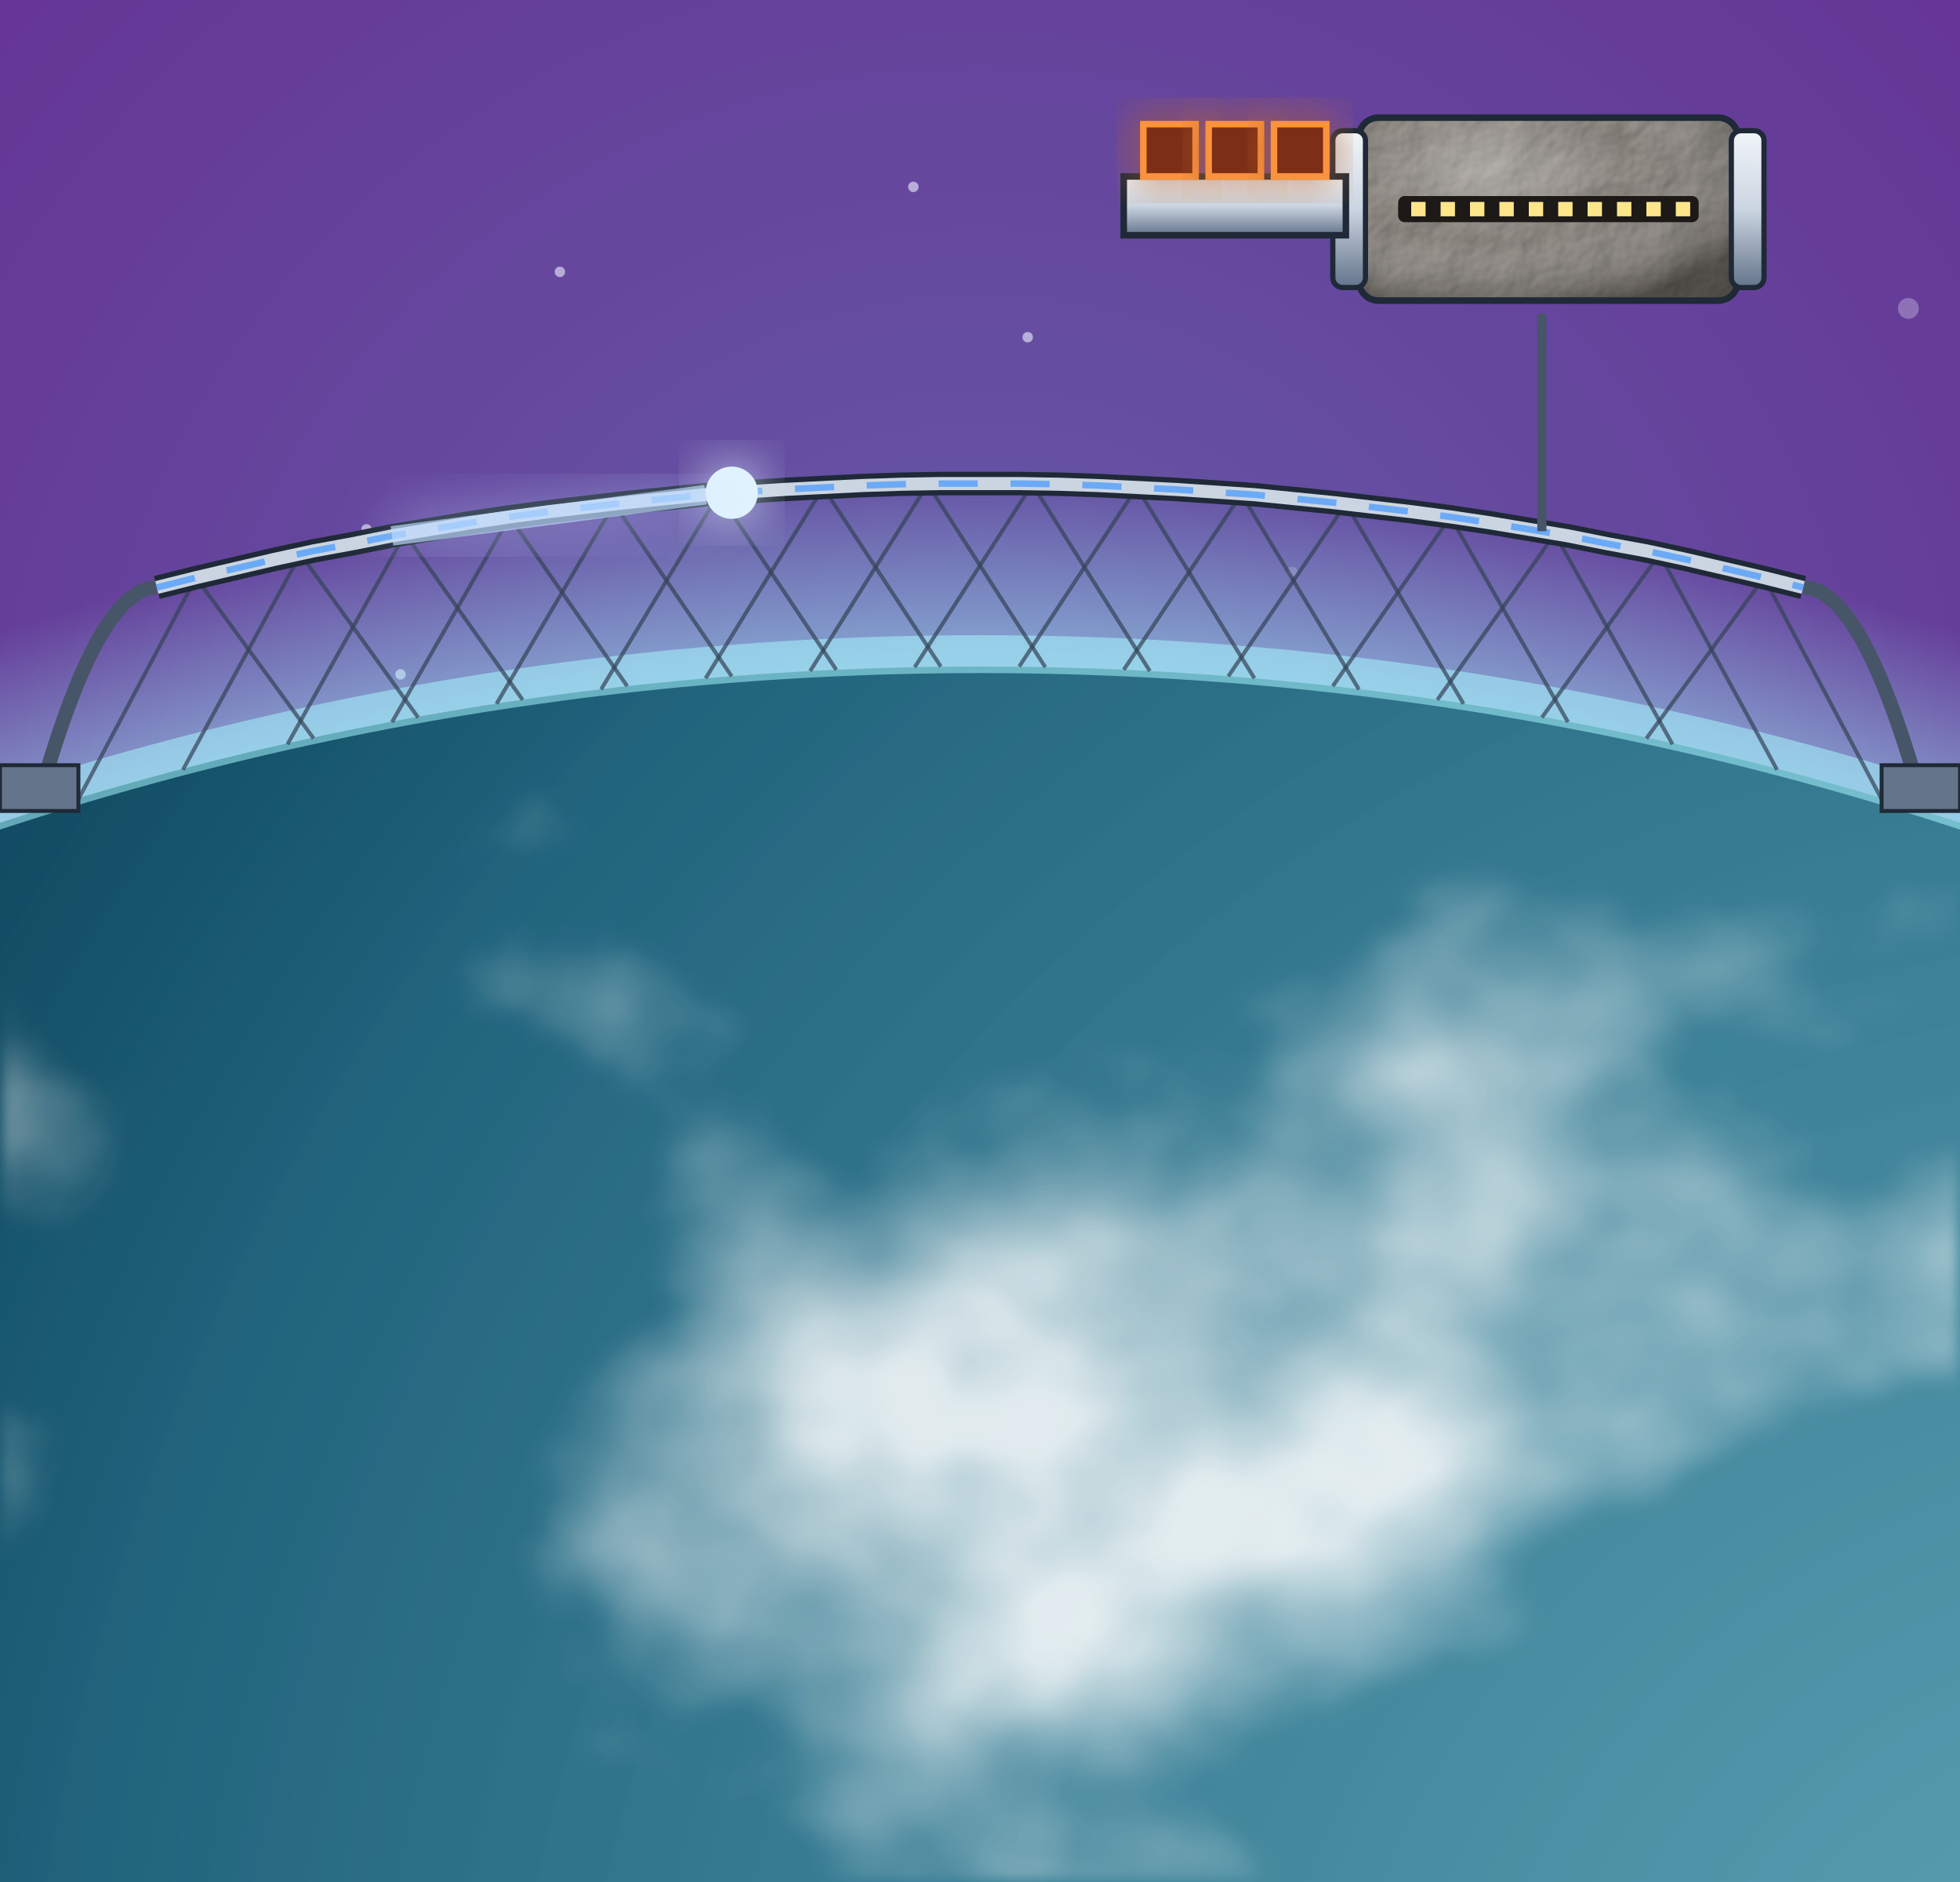
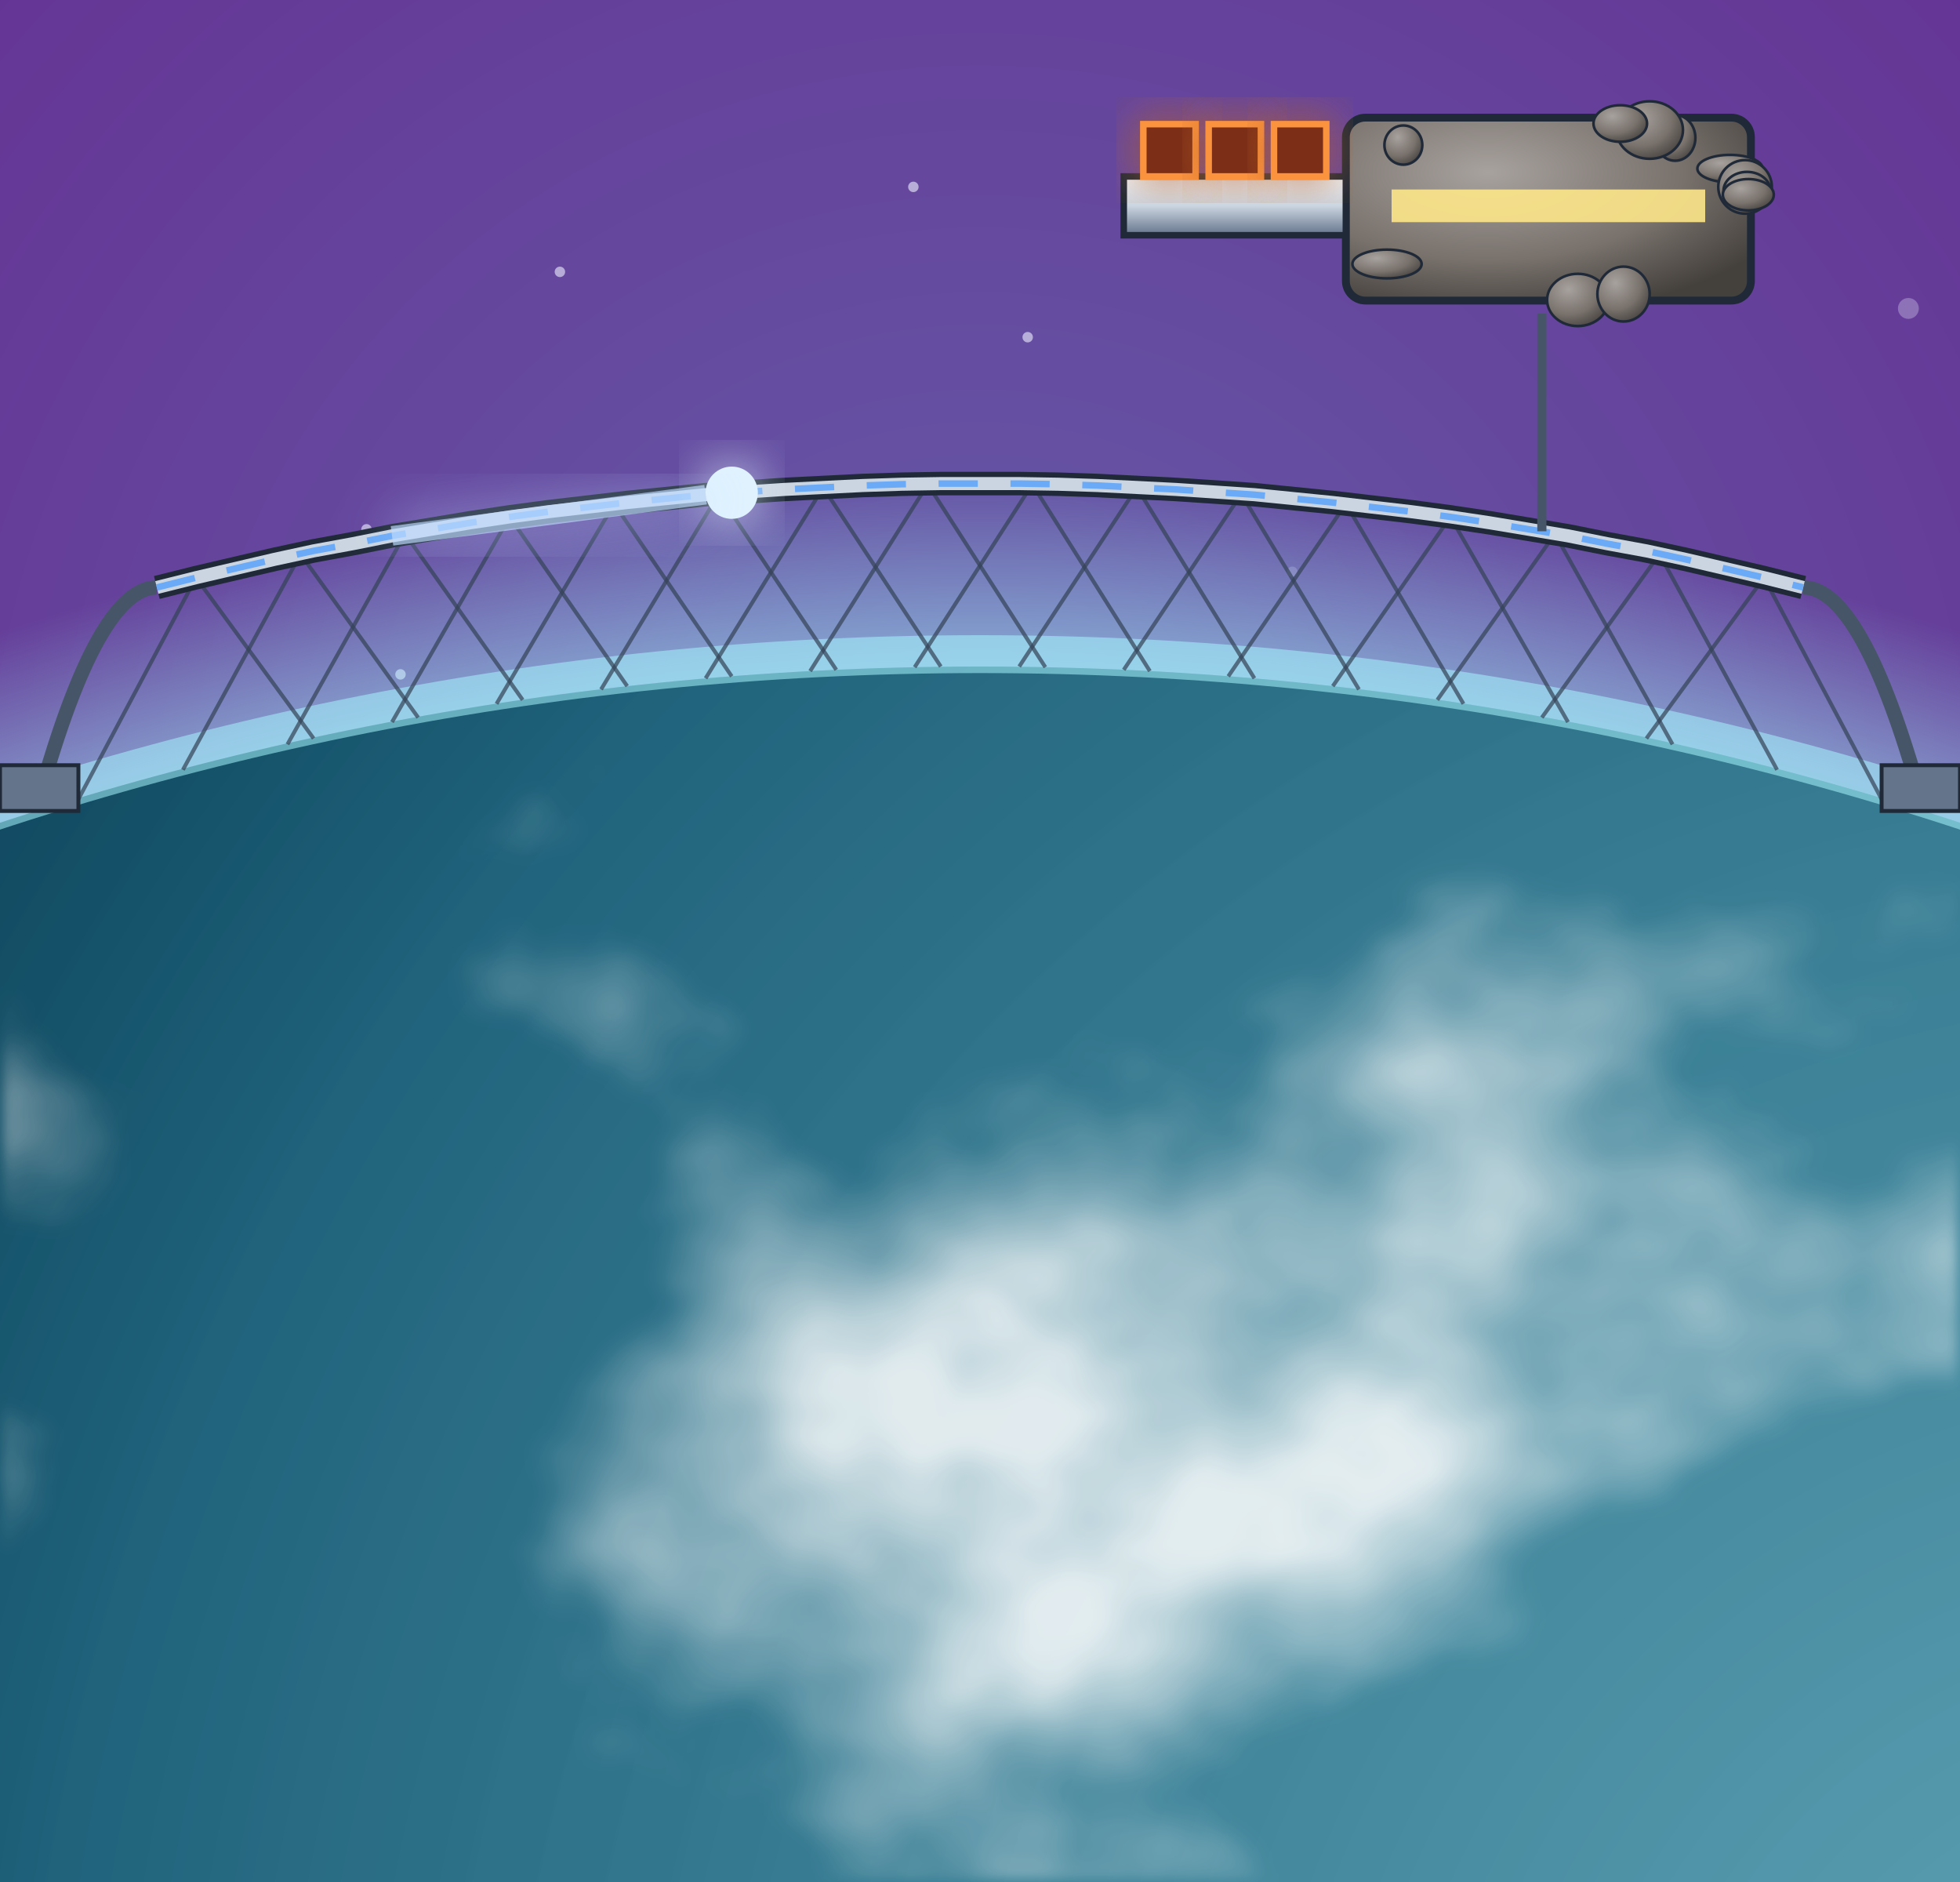
<svg xmlns="http://www.w3.org/2000/svg" viewBox="0 0 300 288" width="300" height="288">
  <defs>
    <filter id="glow" x="-50%" y="-50%" width="200%" height="200%">
      <feGaussianBlur stdDeviation="4" result="b" />
      <feMerge>
        <feMergeNode in="b" />
        <feMergeNode in="SourceGraphic" />
      </feMerge>
    </filter>
    <filter id="soft" x="-50%" y="-50%" width="200%" height="200%">
      <feGaussianBlur stdDeviation="9" />
    </filter>
    <radialGradient id="pw" cx="50%" cy="44%" r="80%">
      <stop offset="0%" stop-color="#655ca8" />
      <stop offset="100%" stop-color="#652d91" />
    </radialGradient>
    <radialGradient id="shd" cx="35%" cy="30%" r="80%">
      <stop offset="0" stop-color="#a8a29e" stop-opacity="1" />
      <stop offset="0.6" stop-color="#78716c" stop-opacity="1" />
      <stop offset="1" stop-color="#44403c" stop-opacity="1" />
    </radialGradient>
    <linearGradient id="hul" x1="0" y1="0" x2="0" y2="1">
      <stop offset="0" stop-color="#f1f5f9" stop-opacity="1" />
      <stop offset="0.5" stop-color="#cbd5e1" stop-opacity="1" />
      <stop offset="1" stop-color="#64748b" stop-opacity="1" />
-     </linearGradient>
-     <filter id="rgl" x="-5%" y="-5%" width="110%" height="110%" color-interpolation-filters="sRGB">
-       <feTurbulence type="fractalNoise" baseFrequency="0.12" numOctaves="4" seed="7" result="n" />
-       <feDiffuseLighting in="n" surfaceScale="3.2" diffuseConstant="1.1" lighting-color="#ffffff" result="lit">
-         <feDistantLight azimuth="225" elevation="52" />
-       </feDiffuseLighting>
-       <feComposite in="lit" in2="SourceAlpha" operator="in" result="litc" />
-       <feBlend in="SourceGraphic" in2="litc" mode="multiply" />
-     </filter>
-     <radialGradient id="vol" cx="34%" cy="28%" r="80%">
-       <stop offset="0" stop-color="#fff" stop-opacity="0.32" />
-       <stop offset="0.5" stop-color="#fff" stop-opacity="0" />
-       <stop offset="1" stop-color="#0c0a09" stop-opacity="0.45" />
-     </radialGradient>
-     <linearGradient id="volL" x1="0" y1="0" x2="0" y2="1">
-       <stop offset="0" stop-color="#fff" stop-opacity="0.28" />
-       <stop offset="0.5" stop-color="#fff" stop-opacity="0" />
-       <stop offset="1" stop-color="#0c0a09" stop-opacity="0.4" />
    </linearGradient>
    <linearGradient id="shHull" x1="0" y1="0" x2="1" y2="0">
      <stop offset="0" stop-color="#e3e7ee" stop-opacity="1" />
      <stop offset="0.45" stop-color="#9aa3b2" stop-opacity="1" />
      <stop offset="1" stop-color="#3b424f" stop-opacity="1" />
    </linearGradient>
    <radialGradient id="shTank" cx="35%" cy="35%" r="70%">
      <stop offset="0" stop-color="#f4f6fa" stop-opacity="1" />
      <stop offset="0.55" stop-color="#a7b0be" stop-opacity="1" />
      <stop offset="1" stop-color="#4b5260" stop-opacity="1" />
    </radialGradient>
    <linearGradient id="shRad" x1="0" y1="0" x2="0" y2="1">
      <stop offset="0" stop-color="#3a4252" stop-opacity="1" />
      <stop offset="1" stop-color="#262c38" stop-opacity="1" />
    </linearGradient>
    <linearGradient id="shPv" x1="0" y1="0" x2="0" y2="1">
      <stop offset="0" stop-color="#1e3a8a" stop-opacity="1" />
      <stop offset="1" stop-color="#172554" stop-opacity="1" />
    </linearGradient>
  </defs>
  <rect width="300" height="288" fill="url(#pw)" />
  <circle cx="158.9" cy="257.6" r="0.8" fill="#eef0ff" opacity="0.5" />
  <circle cx="214.8" cy="284.3" r="0.8" fill="#eef0ff" opacity="0.6" />
  <circle cx="125" cy="157" r="0.8" fill="#eef0ff" opacity="0.3" />
  <circle cx="30.3" cy="288" r="0.8" fill="#eef0ff" opacity="0.7" />
  <circle cx="27" cy="247.1" r="0.8" fill="#eef0ff" opacity="0.2" />
  <circle cx="133.5" cy="73.5" r="0.8" fill="#eef0ff" opacity="0.3" />
  <circle cx="157.3" cy="51.6" r="0.8" fill="#eef0ff" opacity="0.6" />
  <circle cx="61.3" cy="103.2" r="0.8" fill="#eef0ff" opacity="0.6" />
  <circle cx="230.8" cy="235.4" r="0.8" fill="#eef0ff" opacity="0.7" />
  <circle cx="139.8" cy="28.6" r="0.8" fill="#eef0ff" opacity="0.6" />
  <circle cx="217.9" cy="44.6" r="1.6" fill="#eef0ff" opacity="0.5" />
  <circle cx="17" cy="258.6" r="0.8" fill="#eef0ff" opacity="0.4" />
  <circle cx="177.9" cy="122.9" r="0.8" fill="#eef0ff" opacity="0.5" />
  <circle cx="96.7" cy="263.4" r="0.8" fill="#eef0ff" opacity="0.2" />
  <circle cx="292.1" cy="47.2" r="1.6" fill="#eef0ff" opacity="0.3" />
  <circle cx="171.5" cy="238.6" r="0.8" fill="#eef0ff" opacity="0.7" />
  <circle cx="197.8" cy="87.5" r="0.8" fill="#eef0ff" opacity="0.2" />
  <circle cx="56.1" cy="81" r="0.8" fill="#eef0ff" opacity="0.6" />
  <circle cx="20.7" cy="279.6" r="0.8" fill="#eef0ff" opacity="0.4" />
  <circle cx="121" cy="285" r="0.8" fill="#eef0ff" opacity="0.2" />
  <circle cx="109" cy="264.3" r="0.8" fill="#eef0ff" opacity="0.3" />
  <circle cx="225.4" cy="149.9" r="0.8" fill="#eef0ff" opacity="0.6" />
  <circle cx="66.5" cy="183.7" r="0.8" fill="#eef0ff" opacity="0.6" />
  <circle cx="50.8" cy="212.8" r="0.8" fill="#eef0ff" opacity="0.6" />
  <circle cx="85.7" cy="41.6" r="0.8" fill="#eef0ff" opacity="0.6" />
  <circle cx="234.2" cy="263.8" r="0.8" fill="#eef0ff" opacity="0.7" />
  <circle cx="81.4" cy="118.7" r="1.6" fill="#eef0ff" opacity="0.4" />
  <circle cx="101.5" cy="146.6" r="0.8" fill="#eef0ff" opacity="0.7" />
  <circle cx="224.1" cy="141.3" r="0.8" fill="#eef0ff" opacity="0.3" />
  <circle cx="101" cy="173.9" r="0.8" fill="#eef0ff" opacity="0.5" />
  <defs>
    <clipPath id="osc">
      <circle cx="150" cy="582" r="480" />
    </clipPath>
    <radialGradient id="oss" cx="69.2%" cy="24.4%" r="75%">
      <stop offset="0" stop-color="#0e7490" />
      <stop offset="1" stop-color="#082f49" />
    </radialGradient>
    <filter id="osl" x="0" y="0" width="100%" height="100%">
      <feTurbulence type="fractalNoise" baseFrequency="0.003" numOctaves="7" seed="9" />
      <feColorMatrix type="matrix" values="0 0 0 0 0  0 0 0 0 0  0 0 0 0 0  14 0 0 0 -9.2" />
      <feComposite in="SourceGraphic" operator="in" />
    </filter>
    <filter id="osk" x="0" y="0" width="100%" height="100%">
      <feTurbulence type="fractalNoise" baseFrequency="0.005 0.007" numOctaves="6" seed="16" />
      <feColorMatrix type="matrix" values="0 0 0 0 1  0 0 0 0 1  0 0 0 0 1  5 0 0 0 -2.7" />
      <feGaussianBlur stdDeviation="1.2" />
    </filter>
    <linearGradient id="oslg" x1="0" y1="0" x2="1" y2="1">
      <stop offset="0" stop-color="#a8a29e" />
      <stop offset="1" stop-color="#e7e5e4" />
    </linearGradient>
    <radialGradient id="osn" cx="69.2%" cy="24.4%" r="95%">
      <stop offset="0.35" stop-color="#000" stop-opacity="0" />
      <stop offset="0.72" stop-color="#020617" stop-opacity="0.55" />
      <stop offset="1" stop-color="#000" stop-opacity="0.92" />
    </radialGradient>
    <radialGradient id="osh" cx="69.2%" cy="24.4%" r="45%">
      <stop offset="0" stop-color="#fff" stop-opacity="0.35" />
      <stop offset="1" stop-color="#fff" stop-opacity="0" />
    </radialGradient>
    <radialGradient id="osa" cx="50%" cy="50%" r="50%">
      <stop offset="0.9" stop-color="#a5f3fc" stop-opacity="0.9" />
      <stop offset="1" stop-color="#a5f3fc" stop-opacity="0" />
    </radialGradient>
  </defs>
  <circle cx="150" cy="582" r="513.6" fill="url(#osa)" />
  <g clip-path="url(#osc)">
    <circle cx="150" cy="582" r="480" fill="url(#oss)" />
    <rect x="-330" y="102" width="960" height="960" fill="url(#oslg)" filter="url(#osl)" />
    <rect x="-330" y="102" width="960" height="960" fill="#fff" filter="url(#osk)" opacity="0.85" />
    <circle cx="150" cy="582" r="480" fill="url(#osh)" />
    <circle cx="150" cy="582" r="480" fill="url(#osn)" />
  </g>
  <circle cx="150" cy="582" r="481.9" fill="none" stroke="#a5f3fc" stroke-width="5.8" stroke-opacity="0.55" />
  <line x1="30" y1="88.4" x2="48" y2="113" stroke="#334155" stroke-width="0.6" opacity="0.7" />
  <line x1="30" y1="88.4" x2="12" y2="122.3" stroke="#334155" stroke-width="0.6" opacity="0.7" />
  <line x1="46" y1="84.8" x2="64" y2="109.8" stroke="#334155" stroke-width="0.6" opacity="0.7" />
  <line x1="46" y1="84.8" x2="28" y2="117.8" stroke="#334155" stroke-width="0.6" opacity="0.7" />
  <line x1="62" y1="81.7" x2="80" y2="107.1" stroke="#334155" stroke-width="0.6" opacity="0.7" />
  <line x1="62" y1="81.7" x2="44" y2="113.9" stroke="#334155" stroke-width="0.6" opacity="0.7" />
  <line x1="78" y1="79.1" x2="96" y2="105" stroke="#334155" stroke-width="0.6" opacity="0.7" />
  <line x1="78" y1="79.1" x2="60" y2="110.5" stroke="#334155" stroke-width="0.6" opacity="0.7" />
  <line x1="94" y1="77.1" x2="112" y2="103.5" stroke="#334155" stroke-width="0.6" opacity="0.7" />
  <line x1="94" y1="77.1" x2="76" y2="107.7" stroke="#334155" stroke-width="0.6" opacity="0.7" />
  <line x1="110" y1="75.6" x2="128" y2="102.5" stroke="#334155" stroke-width="0.6" opacity="0.7" />
  <line x1="110" y1="75.6" x2="92" y2="105.5" stroke="#334155" stroke-width="0.6" opacity="0.7" />
  <line x1="126" y1="74.6" x2="144" y2="102" stroke="#334155" stroke-width="0.6" opacity="0.7" />
  <line x1="126" y1="74.6" x2="108" y2="103.8" stroke="#334155" stroke-width="0.6" opacity="0.7" />
  <line x1="142" y1="74.1" x2="160" y2="102.1" stroke="#334155" stroke-width="0.6" opacity="0.7" />
  <line x1="142" y1="74.1" x2="124" y2="102.7" stroke="#334155" stroke-width="0.6" opacity="0.7" />
  <line x1="158" y1="74.1" x2="176" y2="102.7" stroke="#334155" stroke-width="0.6" opacity="0.7" />
  <line x1="158" y1="74.1" x2="140" y2="102.1" stroke="#334155" stroke-width="0.6" opacity="0.7" />
  <line x1="174" y1="74.6" x2="192" y2="103.8" stroke="#334155" stroke-width="0.6" opacity="0.7" />
  <line x1="174" y1="74.6" x2="156" y2="102" stroke="#334155" stroke-width="0.6" opacity="0.7" />
  <line x1="190" y1="75.6" x2="208" y2="105.5" stroke="#334155" stroke-width="0.6" opacity="0.7" />
  <line x1="190" y1="75.6" x2="172" y2="102.5" stroke="#334155" stroke-width="0.6" opacity="0.7" />
  <line x1="206" y1="77.1" x2="224" y2="107.7" stroke="#334155" stroke-width="0.6" opacity="0.7" />
  <line x1="206" y1="77.1" x2="188" y2="103.5" stroke="#334155" stroke-width="0.6" opacity="0.7" />
  <line x1="222" y1="79.1" x2="240" y2="110.5" stroke="#334155" stroke-width="0.6" opacity="0.7" />
  <line x1="222" y1="79.1" x2="204" y2="105" stroke="#334155" stroke-width="0.6" opacity="0.7" />
  <line x1="238" y1="81.7" x2="256" y2="113.9" stroke="#334155" stroke-width="0.6" opacity="0.7" />
  <line x1="238" y1="81.7" x2="220" y2="107.1" stroke="#334155" stroke-width="0.6" opacity="0.7" />
  <line x1="254" y1="84.8" x2="272" y2="117.8" stroke="#334155" stroke-width="0.6" opacity="0.7" />
  <line x1="254" y1="84.8" x2="236" y2="109.8" stroke="#334155" stroke-width="0.6" opacity="0.7" />
  <line x1="270" y1="88.4" x2="288" y2="122.3" stroke="#334155" stroke-width="0.6" opacity="0.7" />
  <line x1="270" y1="88.4" x2="252" y2="113" stroke="#334155" stroke-width="0.6" opacity="0.7" />
  <path d="M24,89.9 Q15,89.9 6,122.1" stroke="#475569" stroke-width="2.2" fill="none" />
  <rect x="0" y="117.1" width="12" height="7" fill="#64748b" stroke="#1f2937" stroke-width="0.6" />
  <path d="M276,89.9 Q285,89.9 294,122.1" stroke="#475569" stroke-width="2.2" fill="none" />
  <rect x="288" y="117.1" width="12" height="7" fill="#64748b" stroke="#1f2937" stroke-width="0.6" />
  <path d="M24,89.9 L30,88.4 L36,87 L42,85.6 L48,84.3 L54,83.2 L60,82 L66,81 L72,80 L78,79.1 L84,78.3 L90,77.6 L96,76.9 L102,76.3 L108,75.7 L114,75.3 L120,74.9 L126,74.6 L132,74.3 L138,74.1 L144,74 L150,74 L156,74 L162,74.1 L168,74.3 L174,74.6 L180,74.9 L186,75.3 L192,75.7 L198,76.3 L204,76.9 L210,77.6 L216,78.3 L222,79.1 L228,80 L234,81 L240,82 L246,83.2 L252,84.3 L258,85.6 L264,87 L270,88.4 L276,89.9 " stroke="#1f2937" stroke-width="3.6" fill="none" />
  <path d="M24,89.9 L30,88.4 L36,87 L42,85.6 L48,84.3 L54,83.2 L60,82 L66,81 L72,80 L78,79.1 L84,78.3 L90,77.6 L96,76.9 L102,76.3 L108,75.7 L114,75.3 L120,74.9 L126,74.6 L132,74.3 L138,74.1 L144,74 L150,74 L156,74 L162,74.1 L168,74.3 L174,74.6 L180,74.9 L186,75.3 L192,75.7 L198,76.3 L204,76.9 L210,77.6 L216,78.3 L222,79.1 L228,80 L234,81 L240,82 L246,83.2 L252,84.3 L258,85.6 L264,87 L270,88.4 L276,89.9 " stroke="#cbd5e1" stroke-width="2" fill="none" />
  <path d="M24,89.9 L30,88.4 L36,87 L42,85.6 L48,84.3 L54,83.2 L60,82 L66,81 L72,80 L78,79.1 L84,78.3 L90,77.6 L96,76.9 L102,76.3 L108,75.7 L114,75.3 L120,74.9 L126,74.6 L132,74.3 L138,74.1 L144,74 L150,74 L156,74 L162,74.1 L168,74.3 L174,74.6 L180,74.9 L186,75.3 L192,75.7 L198,76.3 L204,76.9 L210,77.6 L216,78.3 L222,79.1 L228,80 L234,81 L240,82 L246,83.2 L252,84.3 L258,85.6 L264,87 L270,88.4 L276,89.9 " stroke="#60a5fa" stroke-width="1" fill="none" stroke-dasharray="6 5" opacity="0.9" />
  <line x1="236" y1="81.3" x2="236" y2="48" stroke="#475569" stroke-width="1.4" />
-   <rect x="208" y="18" width="58" height="28" rx="3" fill="#9a948d" filter="url(#rgl)" />
-   <rect x="208" y="18" width="58" height="28" rx="3" fill="url(#vol)" />
-   <rect x="208" y="18" width="58" height="28" rx="3" fill="none" stroke="#1f2937" stroke-width="1" />
-   <rect x="204" y="20" width="5" height="24" rx="1.5" fill="url(#hul)" stroke="#1f2937" stroke-width="0.8" />
-   <rect x="265" y="20" width="5" height="24" rx="1.5" fill="url(#hul)" stroke="#1f2937" stroke-width="0.8" />
-   <rect x="214" y="30" width="46" height="4" rx="1" fill="#1c1917" />
-   <rect x="216" y="30.9" width="2.2" height="2.2" fill="#fde68a" />
-   <rect x="220.5" y="30.9" width="2.2" height="2.2" fill="#fde68a" />
-   <rect x="225" y="30.9" width="2.2" height="2.2" fill="#fde68a" />
-   <rect x="229.5" y="30.9" width="2.2" height="2.2" fill="#fde68a" />
-   <rect x="234" y="30.9" width="2.2" height="2.2" fill="#fde68a" />
-   <rect x="238.5" y="30.9" width="2.2" height="2.2" fill="#fde68a" />
-   <rect x="243" y="30.9" width="2.2" height="2.2" fill="#fde68a" />
-   <rect x="247.5" y="30.9" width="2.2" height="2.2" fill="#fde68a" />
-   <rect x="252" y="30.9" width="2.2" height="2.2" fill="#fde68a" />
-   <rect x="256.5" y="30.9" width="2.2" height="2.2" fill="#fde68a" />
+   <rect x="206" y="18" width="62" height="28" rx="3" fill="url(#shd)" stroke="#1f2937" stroke-width="1.2" />
+   <ellipse cx="267.1" cy="28.6" rx="3.3" ry="2.5" fill="url(#shd)" stroke="#1f2937" stroke-width="0.4" />
+   <ellipse cx="214.8" cy="22.2" rx="2.9" ry="3" fill="url(#shd)" stroke="#1f2937" stroke-width="0.4" />
+   <ellipse cx="241.5" cy="45.9" rx="4.7" ry="4" fill="url(#shd)" stroke="#1f2937" stroke-width="0.4" />
+   <ellipse cx="248.5" cy="45" rx="4" ry="4.2" fill="url(#shd)" stroke="#1f2937" stroke-width="0.4" />
+   <ellipse cx="264.8" cy="25.8" rx="5" ry="2.1" fill="url(#shd)" stroke="#1f2937" stroke-width="0.4" />
+   <ellipse cx="256.4" cy="21.1" rx="3.1" ry="3.5" fill="url(#shd)" stroke="#1f2937" stroke-width="0.4" />
+   <ellipse cx="212.3" cy="40.4" rx="5.3" ry="2.2" fill="url(#shd)" stroke="#1f2937" stroke-width="0.4" />
+   <ellipse cx="267.1" cy="28.6" rx="4.1" ry="4.1" fill="url(#shd)" stroke="#1f2937" stroke-width="0.4" />
+   <ellipse cx="267.4" cy="29.2" rx="3.6" ry="2.9" fill="url(#shd)" stroke="#1f2937" stroke-width="0.4" />
+   <ellipse cx="252.5" cy="19.9" rx="5.1" ry="4.4" fill="url(#shd)" stroke="#1f2937" stroke-width="0.4" />
+   <ellipse cx="267.6" cy="29.8" rx="3.9" ry="2.4" fill="url(#shd)" stroke="#1f2937" stroke-width="0.4" />
+   <ellipse cx="248" cy="18.9" rx="4.1" ry="2.8" fill="url(#shd)" stroke="#1f2937" stroke-width="0.4" />
+   <rect x="213" y="29" width="48" height="5" fill="#fde68a" opacity="0.9" />
  <rect x="172" y="27" width="34" height="9" fill="url(#hul)" stroke="#1f2937" />
  <rect x="175" y="19" width="8" height="8" fill="#7c2d12" stroke="#fb923c" filter="url(#glow)" />
  <rect x="185" y="19" width="8" height="8" fill="#7c2d12" stroke="#fb923c" filter="url(#glow)" />
  <rect x="195" y="19" width="8" height="8" fill="#7c2d12" stroke="#fb923c" filter="url(#glow)" />
  <circle cx="112" cy="75.4" r="4" fill="#e0f2fe" filter="url(#glow)" />
  <path d="M108,75.7 L60,82" stroke="#bfdbfe" stroke-width="3" opacity="0.7" filter="url(#glow)" />
</svg>
